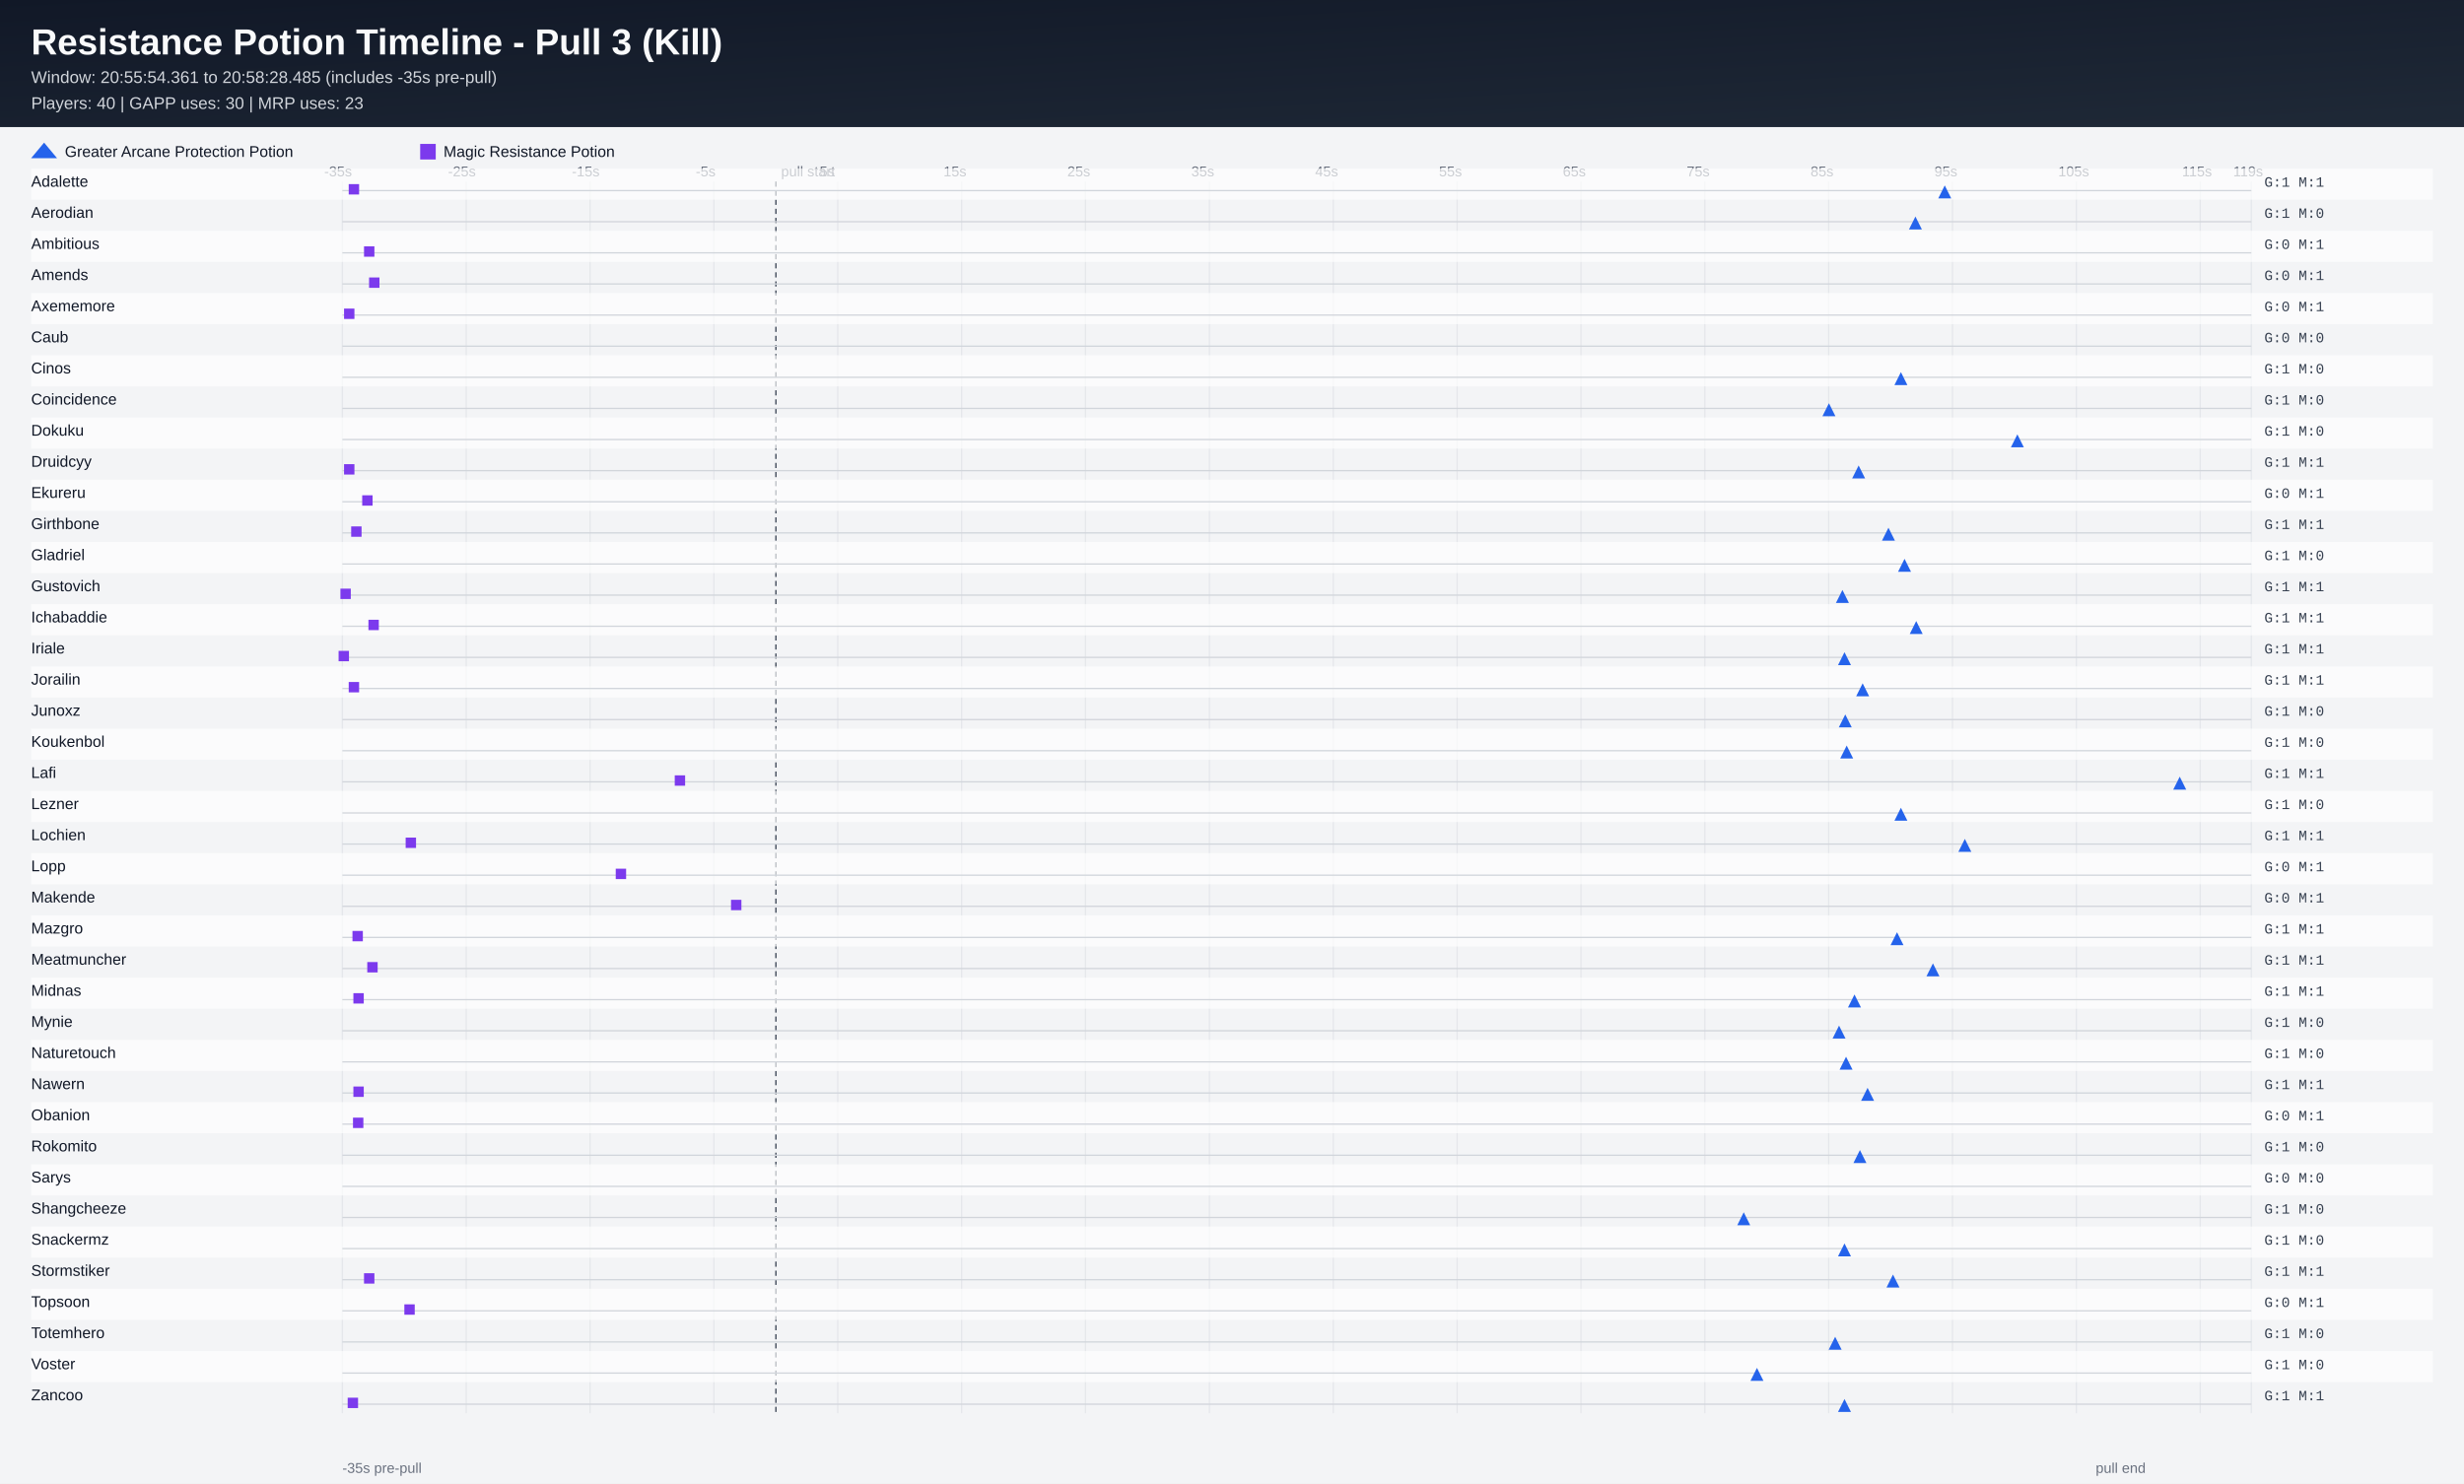
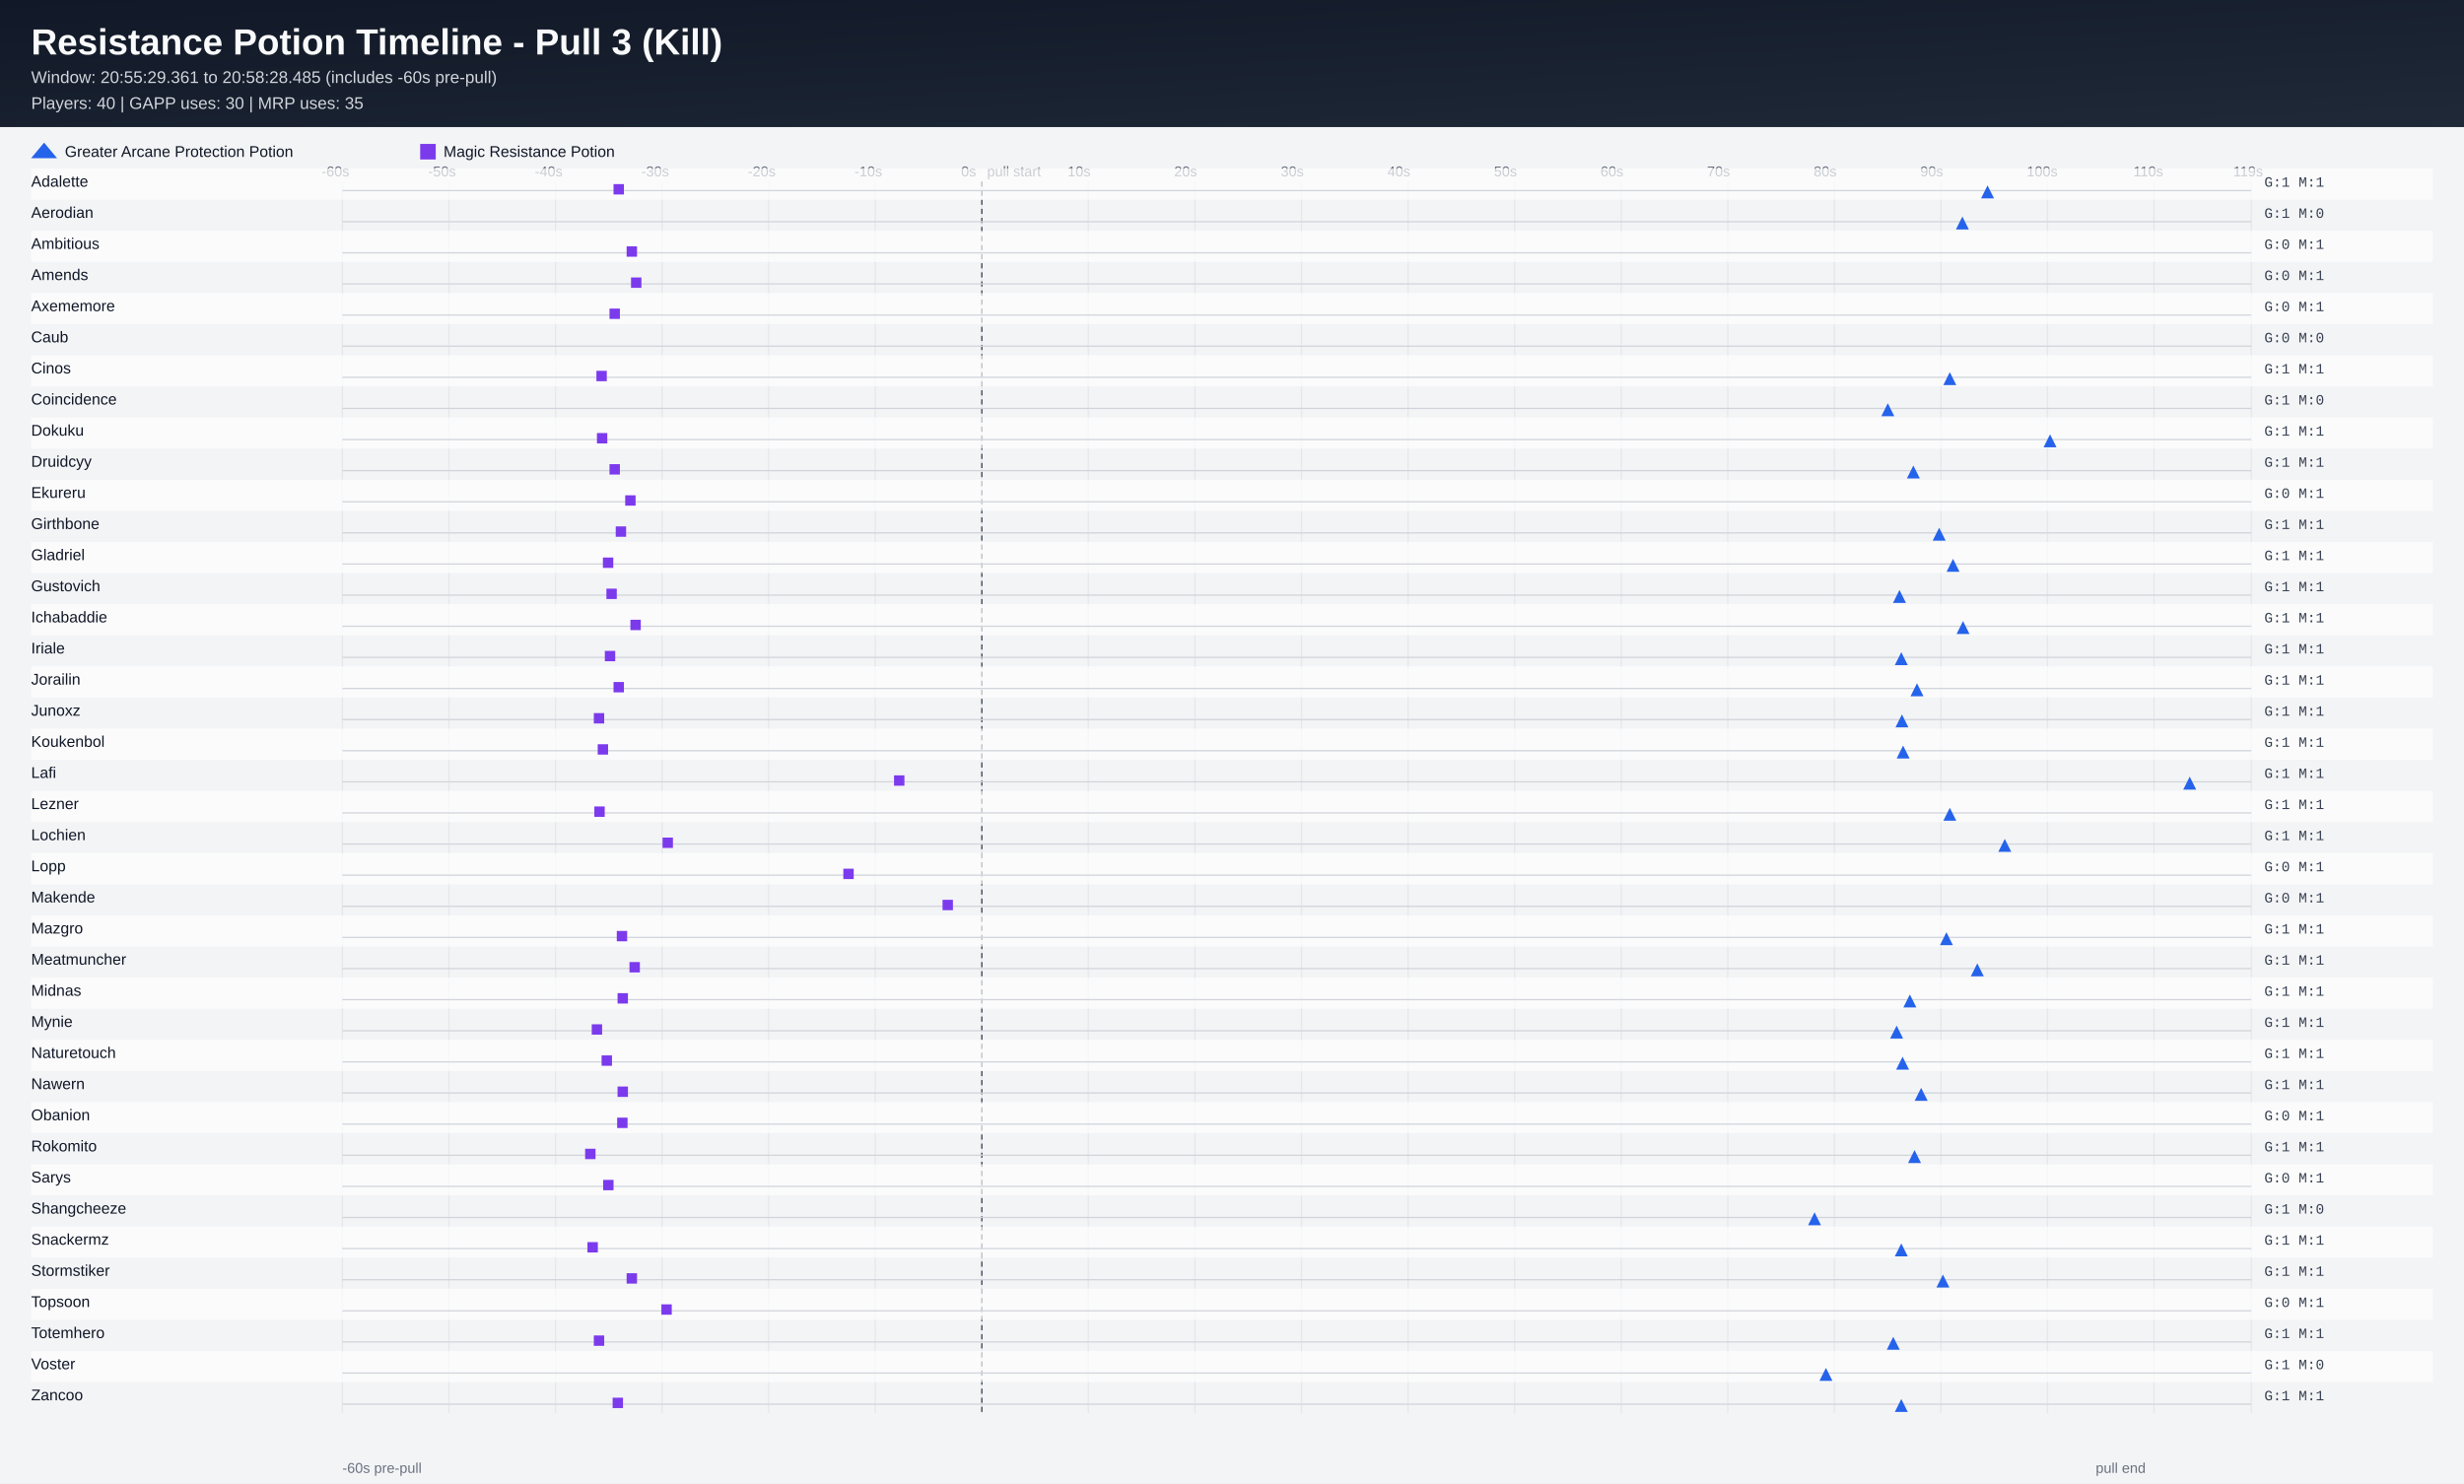
<svg xmlns="http://www.w3.org/2000/svg" width="1900" height="1144" viewBox="0 0 1900 1144">
  <defs>
    <linearGradient id="g" x1="0" y1="0" x2="1" y2="1">
      <stop offset="0%" stop-color="#111827" />
      <stop offset="100%" stop-color="#1f2937" />
    </linearGradient>
  </defs>
  <style>
.title{font:700 28px Arial,sans-serif;fill:#f9fafb;}
.sub{font:400 13px Arial,sans-serif;fill:#d1d5db;}
.legend{font:12px Arial,sans-serif;fill:#111827;}
.name{font:12px Arial,sans-serif;fill:#111827;}
.axis{font:11px Arial,sans-serif;fill:#6b7280;}
.count{font:11px "Courier New", monospace;fill:#374151;}
</style>
  <rect x="0" y="0" width="1900" height="1144" fill="#f3f4f6" />
  <rect x="0" y="0" width="1900" height="98" fill="url(#g)" />
  <text x="24" y="42" class="title">Resistance Potion Timeline - Pull 3 (Kill)</text>
-   <text x="24" y="64" class="sub">Window: 20:55:54.361 to 20:58:28.485 (includes -35s pre-pull)</text>
-   <text x="24" y="84" class="sub">Players: 40 | GAPP uses: 30 | MRP uses: 23</text>
+   <text x="24" y="64" class="sub">Window: 20:55:29.361 to 20:58:28.485 (includes -60s pre-pull)</text>
+   <text x="24" y="84" class="sub">Players: 40 | GAPP uses: 30 | MRP uses: 35</text>
  <polygon points="24,122 34,110 44,122" fill="#2563eb" />
  <text x="50" y="121" class="legend">Greater Arcane Protection Potion</text>
  <rect x="324" y="111" width="12" height="12" fill="#7c3aed" />
  <text x="342" y="121" class="legend">Magic Resistance Potion</text>
  <line x1="264.0" y1="140" x2="264.0" y2="1090" stroke="#e5e7eb" />
-   <text x="250.0" y="136" class="axis">-35s</text>
-   <line x1="359.5" y1="140" x2="359.5" y2="1090" stroke="#e5e7eb" />
-   <text x="345.5" y="136" class="axis">-25s</text>
-   <line x1="455.0" y1="140" x2="455.0" y2="1090" stroke="#e5e7eb" />
-   <text x="441.0" y="136" class="axis">-15s</text>
-   <line x1="550.5" y1="140" x2="550.5" y2="1090" stroke="#e5e7eb" />
-   <text x="536.5" y="136" class="axis">-5s</text>
-   <line x1="646.0" y1="140" x2="646.0" y2="1090" stroke="#e5e7eb" />
-   <text x="632.0" y="136" class="axis">5s</text>
-   <line x1="741.5" y1="140" x2="741.5" y2="1090" stroke="#e5e7eb" />
-   <text x="727.5" y="136" class="axis">15s</text>
-   <line x1="837.0" y1="140" x2="837.0" y2="1090" stroke="#e5e7eb" />
-   <text x="823.0" y="136" class="axis">25s</text>
-   <line x1="932.6" y1="140" x2="932.6" y2="1090" stroke="#e5e7eb" />
-   <text x="918.6" y="136" class="axis">35s</text>
-   <line x1="1028.1" y1="140" x2="1028.1" y2="1090" stroke="#e5e7eb" />
-   <text x="1014.1" y="136" class="axis">45s</text>
-   <line x1="1123.6" y1="140" x2="1123.6" y2="1090" stroke="#e5e7eb" />
-   <text x="1109.6" y="136" class="axis">55s</text>
-   <line x1="1219.1" y1="140" x2="1219.1" y2="1090" stroke="#e5e7eb" />
-   <text x="1205.1" y="136" class="axis">65s</text>
-   <line x1="1314.6" y1="140" x2="1314.6" y2="1090" stroke="#e5e7eb" />
-   <text x="1300.6" y="136" class="axis">75s</text>
-   <line x1="1410.1" y1="140" x2="1410.1" y2="1090" stroke="#e5e7eb" />
-   <text x="1396.1" y="136" class="axis">85s</text>
-   <line x1="1505.6" y1="140" x2="1505.6" y2="1090" stroke="#e5e7eb" />
-   <text x="1491.6" y="136" class="axis">95s</text>
-   <line x1="1601.1" y1="140" x2="1601.1" y2="1090" stroke="#e5e7eb" />
-   <text x="1587.1" y="136" class="axis">105s</text>
-   <line x1="1696.6" y1="140" x2="1696.6" y2="1090" stroke="#e5e7eb" />
-   <text x="1682.6" y="136" class="axis">115s</text>
+   <text x="248.0" y="136" class="axis">-60s</text>
+   <line x1="346.2" y1="140" x2="346.2" y2="1090" stroke="#e5e7eb" />
+   <text x="330.2" y="136" class="axis">-50s</text>
+   <line x1="428.4" y1="140" x2="428.4" y2="1090" stroke="#e5e7eb" />
+   <text x="412.4" y="136" class="axis">-40s</text>
+   <line x1="510.5" y1="140" x2="510.5" y2="1090" stroke="#e5e7eb" />
+   <text x="494.5" y="136" class="axis">-30s</text>
+   <line x1="592.7" y1="140" x2="592.7" y2="1090" stroke="#e5e7eb" />
+   <text x="576.7" y="136" class="axis">-20s</text>
+   <line x1="674.9" y1="140" x2="674.9" y2="1090" stroke="#e5e7eb" />
+   <text x="658.9" y="136" class="axis">-10s</text>
+   <line x1="757.1" y1="140" x2="757.1" y2="1090" stroke="#e5e7eb" />
+   <text x="741.1" y="136" class="axis">0s</text>
+   <line x1="839.2" y1="140" x2="839.2" y2="1090" stroke="#e5e7eb" />
+   <text x="823.2" y="136" class="axis">10s</text>
+   <line x1="921.4" y1="140" x2="921.4" y2="1090" stroke="#e5e7eb" />
+   <text x="905.4" y="136" class="axis">20s</text>
+   <line x1="1003.6" y1="140" x2="1003.6" y2="1090" stroke="#e5e7eb" />
+   <text x="987.6" y="136" class="axis">30s</text>
+   <line x1="1085.8" y1="140" x2="1085.8" y2="1090" stroke="#e5e7eb" />
+   <text x="1069.8" y="136" class="axis">40s</text>
+   <line x1="1168.0" y1="140" x2="1168.0" y2="1090" stroke="#e5e7eb" />
+   <text x="1152.0" y="136" class="axis">50s</text>
+   <line x1="1250.1" y1="140" x2="1250.1" y2="1090" stroke="#e5e7eb" />
+   <text x="1234.1" y="136" class="axis">60s</text>
+   <line x1="1332.3" y1="140" x2="1332.3" y2="1090" stroke="#e5e7eb" />
+   <text x="1316.3" y="136" class="axis">70s</text>
+   <line x1="1414.5" y1="140" x2="1414.5" y2="1090" stroke="#e5e7eb" />
+   <text x="1398.5" y="136" class="axis">80s</text>
+   <line x1="1496.7" y1="140" x2="1496.7" y2="1090" stroke="#e5e7eb" />
+   <text x="1480.7" y="136" class="axis">90s</text>
+   <line x1="1578.8" y1="140" x2="1578.8" y2="1090" stroke="#e5e7eb" />
+   <text x="1562.8" y="136" class="axis">100s</text>
+   <line x1="1661.0" y1="140" x2="1661.0" y2="1090" stroke="#e5e7eb" />
+   <text x="1645.0" y="136" class="axis">110s</text>
  <line x1="1736.0" y1="140" x2="1736.0" y2="1090" stroke="#e5e7eb" />
  <text x="1722.0" y="136" class="axis">119s</text>
-   <line x1="598.3" y1="140" x2="598.3" y2="1090" stroke="#374151" stroke-dasharray="4 3" />
-   <text x="602.3" y="136" class="axis">pull start</text>
+   <line x1="757.1" y1="140" x2="757.1" y2="1090" stroke="#374151" stroke-dasharray="4 3" />
+   <text x="761.1" y="136" class="axis">pull start</text>
  <rect x="24" y="130" width="1852" height="24" fill="#ffffff" opacity="0.65" />
  <text x="24" y="144" class="name">Adalette</text>
  <line x1="264" y1="147" x2="1736" y2="147" stroke="#d1d5db" />
-   <polygon points="1494.6,153 1499.6,143 1504.6,153" fill="#2563eb" />
-   <rect x="268.9" y="142" width="8" height="8" fill="#7c3aed" />
-   <text x="1746" y="144" class="count">G:1 M:1</text>
+   <polygon points="1527.6,153 1532.6,143 1537.6,153" fill="#2563eb" />
+   <rect x="473.1" y="142" width="8" height="8" fill="#7c3aed" />
+   <text x="1746" y="144" class="count">G:1 M:1 </text>
  <text x="24" y="168" class="name">Aerodian</text>
  <line x1="264" y1="171" x2="1736" y2="171" stroke="#d1d5db" />
-   <polygon points="1472.0,177 1477.0,167 1482.0,177" fill="#2563eb" />
-   <text x="1746" y="168" class="count">G:1 M:0</text>
+   <polygon points="1508.2,177 1513.2,167 1518.2,177" fill="#2563eb" />
+   <text x="1746" y="168" class="count">G:1 M:0 </text>
  <rect x="24" y="178" width="1852" height="24" fill="#ffffff" opacity="0.65" />
  <text x="24" y="192" class="name">Ambitious</text>
  <line x1="264" y1="195" x2="1736" y2="195" stroke="#d1d5db" />
-   <rect x="280.7" y="190" width="8" height="8" fill="#7c3aed" />
-   <text x="1746" y="192" class="count">G:0 M:1</text>
+   <rect x="483.2" y="190" width="8" height="8" fill="#7c3aed" />
+   <text x="1746" y="192" class="count">G:0 M:1 </text>
  <text x="24" y="216" class="name">Amends</text>
  <line x1="264" y1="219" x2="1736" y2="219" stroke="#d1d5db" />
-   <rect x="284.6" y="214" width="8" height="8" fill="#7c3aed" />
-   <text x="1746" y="216" class="count">G:0 M:1</text>
+   <rect x="486.6" y="214" width="8" height="8" fill="#7c3aed" />
+   <text x="1746" y="216" class="count">G:0 M:1 </text>
  <rect x="24" y="226" width="1852" height="24" fill="#ffffff" opacity="0.65" />
  <text x="24" y="240" class="name">Axememore</text>
  <line x1="264" y1="243" x2="1736" y2="243" stroke="#d1d5db" />
-   <rect x="265.3" y="238" width="8" height="8" fill="#7c3aed" />
-   <text x="1746" y="240" class="count">G:0 M:1</text>
+   <rect x="470.0" y="238" width="8" height="8" fill="#7c3aed" />
+   <text x="1746" y="240" class="count">G:0 M:1 </text>
  <text x="24" y="264" class="name">Caub</text>
  <line x1="264" y1="267" x2="1736" y2="267" stroke="#d1d5db" />
-   <text x="1746" y="264" class="count">G:0 M:0</text>
+   <text x="1746" y="264" class="count">G:0 M:0 </text>
  <rect x="24" y="274" width="1852" height="24" fill="#ffffff" opacity="0.65" />
  <text x="24" y="288" class="name">Cinos</text>
  <line x1="264" y1="291" x2="1736" y2="291" stroke="#d1d5db" />
-   <polygon points="1460.8,297 1465.8,287 1470.8,297" fill="#2563eb" />
-   <text x="1746" y="288" class="count">G:1 M:0</text>
+   <polygon points="1498.5,297 1503.5,287 1508.5,297" fill="#2563eb" />
+   <rect x="459.9" y="286" width="8" height="8" fill="#7c3aed" />
+   <text x="1746" y="288" class="count">G:1 M:1 </text>
  <text x="24" y="312" class="name">Coincidence</text>
  <line x1="264" y1="315" x2="1736" y2="315" stroke="#d1d5db" />
-   <polygon points="1405.3,321 1410.3,311 1415.3,321" fill="#2563eb" />
-   <text x="1746" y="312" class="count">G:1 M:0</text>
+   <polygon points="1450.7,321 1455.7,311 1460.7,321" fill="#2563eb" />
+   <text x="1746" y="312" class="count">G:1 M:0 </text>
  <rect x="24" y="322" width="1852" height="24" fill="#ffffff" opacity="0.65" />
  <text x="24" y="336" class="name">Dokuku</text>
  <line x1="264" y1="339" x2="1736" y2="339" stroke="#d1d5db" />
-   <polygon points="1550.6,345 1555.6,335 1560.6,345" fill="#2563eb" />
-   <text x="1746" y="336" class="count">G:1 M:0</text>
+   <polygon points="1575.8,345 1580.8,335 1585.8,345" fill="#2563eb" />
+   <rect x="460.3" y="334" width="8" height="8" fill="#7c3aed" />
+   <text x="1746" y="336" class="count">G:1 M:1 </text>
  <text x="24" y="360" class="name">Druidcyy</text>
  <line x1="264" y1="363" x2="1736" y2="363" stroke="#d1d5db" />
-   <polygon points="1428.2,369 1433.2,359 1438.2,369" fill="#2563eb" />
-   <rect x="265.3" y="358" width="8" height="8" fill="#7c3aed" />
-   <text x="1746" y="360" class="count">G:1 M:1</text>
+   <polygon points="1470.4,369 1475.4,359 1480.4,369" fill="#2563eb" />
+   <rect x="470.0" y="358" width="8" height="8" fill="#7c3aed" />
+   <text x="1746" y="360" class="count">G:1 M:1 </text>
  <rect x="24" y="370" width="1852" height="24" fill="#ffffff" opacity="0.65" />
  <text x="24" y="384" class="name">Ekureru</text>
  <line x1="264" y1="387" x2="1736" y2="387" stroke="#d1d5db" />
-   <rect x="279.3" y="382" width="8" height="8" fill="#7c3aed" />
-   <text x="1746" y="384" class="count">G:0 M:1</text>
+   <rect x="482.1" y="382" width="8" height="8" fill="#7c3aed" />
+   <text x="1746" y="384" class="count">G:0 M:1 </text>
  <text x="24" y="408" class="name">Girthbone</text>
  <line x1="264" y1="411" x2="1736" y2="411" stroke="#d1d5db" />
-   <polygon points="1451.2,417 1456.2,407 1461.2,417" fill="#2563eb" />
-   <rect x="270.8" y="406" width="8" height="8" fill="#7c3aed" />
-   <text x="1746" y="408" class="count">G:1 M:1</text>
+   <polygon points="1490.3,417 1495.3,407 1500.3,417" fill="#2563eb" />
+   <rect x="474.8" y="406" width="8" height="8" fill="#7c3aed" />
+   <text x="1746" y="408" class="count">G:1 M:1 </text>
  <rect x="24" y="418" width="1852" height="24" fill="#ffffff" opacity="0.65" />
  <text x="24" y="432" class="name">Gladriel</text>
  <line x1="264" y1="435" x2="1736" y2="435" stroke="#d1d5db" />
-   <polygon points="1463.6,441 1468.6,431 1473.6,441" fill="#2563eb" />
-   <text x="1746" y="432" class="count">G:1 M:0</text>
+   <polygon points="1501.0,441 1506.0,431 1511.0,441" fill="#2563eb" />
+   <rect x="464.9" y="430" width="8" height="8" fill="#7c3aed" />
+   <text x="1746" y="432" class="count">G:1 M:1 </text>
  <text x="24" y="456" class="name">Gustovich</text>
  <line x1="264" y1="459" x2="1736" y2="459" stroke="#d1d5db" />
-   <polygon points="1415.7,465 1420.7,455 1425.7,465" fill="#2563eb" />
-   <rect x="262.5" y="454" width="8" height="8" fill="#7c3aed" />
-   <text x="1746" y="456" class="count">G:1 M:1</text>
+   <polygon points="1459.7,465 1464.7,455 1469.7,465" fill="#2563eb" />
+   <rect x="467.6" y="454" width="8" height="8" fill="#7c3aed" />
+   <text x="1746" y="456" class="count">G:1 M:1 </text>
  <rect x="24" y="466" width="1852" height="24" fill="#ffffff" opacity="0.65" />
  <text x="24" y="480" class="name">Ichabaddie</text>
  <line x1="264" y1="483" x2="1736" y2="483" stroke="#d1d5db" />
-   <polygon points="1472.6,489 1477.6,479 1482.6,489" fill="#2563eb" />
-   <rect x="284.1" y="478" width="8" height="8" fill="#7c3aed" />
-   <text x="1746" y="480" class="count">G:1 M:1</text>
+   <polygon points="1508.7,489 1513.7,479 1518.7,489" fill="#2563eb" />
+   <rect x="486.1" y="478" width="8" height="8" fill="#7c3aed" />
+   <text x="1746" y="480" class="count">G:1 M:1 </text>
  <text x="24" y="504" class="name">Iriale</text>
  <line x1="264" y1="507" x2="1736" y2="507" stroke="#d1d5db" />
-   <polygon points="1417.3,513 1422.3,503 1427.3,513" fill="#2563eb" />
-   <rect x="261.1" y="502" width="8" height="8" fill="#7c3aed" />
-   <text x="1746" y="504" class="count">G:1 M:1</text>
+   <polygon points="1461.1,513 1466.1,503 1471.1,513" fill="#2563eb" />
+   <rect x="466.4" y="502" width="8" height="8" fill="#7c3aed" />
+   <text x="1746" y="504" class="count">G:1 M:1 </text>
  <rect x="24" y="514" width="1852" height="24" fill="#ffffff" opacity="0.65" />
  <text x="24" y="528" class="name">Jorailin</text>
  <line x1="264" y1="531" x2="1736" y2="531" stroke="#d1d5db" />
-   <polygon points="1431.3,537 1436.3,527 1441.3,537" fill="#2563eb" />
-   <rect x="268.9" y="526" width="8" height="8" fill="#7c3aed" />
-   <text x="1746" y="528" class="count">G:1 M:1</text>
+   <polygon points="1473.2,537 1478.2,527 1483.2,537" fill="#2563eb" />
+   <rect x="473.1" y="526" width="8" height="8" fill="#7c3aed" />
+   <text x="1746" y="528" class="count">G:1 M:1 </text>
  <text x="24" y="552" class="name">Junoxz</text>
  <line x1="264" y1="555" x2="1736" y2="555" stroke="#d1d5db" />
-   <polygon points="1417.9,561 1422.9,551 1427.9,561" fill="#2563eb" />
-   <text x="1746" y="552" class="count">G:1 M:0</text>
+   <polygon points="1461.6,561 1466.6,551 1471.6,561" fill="#2563eb" />
+   <rect x="457.9" y="550" width="8" height="8" fill="#7c3aed" />
+   <text x="1746" y="552" class="count">G:1 M:1 </text>
  <rect x="24" y="562" width="1852" height="24" fill="#ffffff" opacity="0.65" />
  <text x="24" y="576" class="name">Koukenbol</text>
  <line x1="264" y1="579" x2="1736" y2="579" stroke="#d1d5db" />
-   <polygon points="1419.0,585 1424.0,575 1429.0,585" fill="#2563eb" />
-   <text x="1746" y="576" class="count">G:1 M:0</text>
+   <polygon points="1462.5,585 1467.5,575 1472.5,585" fill="#2563eb" />
+   <rect x="460.9" y="574" width="8" height="8" fill="#7c3aed" />
+   <text x="1746" y="576" class="count">G:1 M:1 </text>
  <text x="24" y="600" class="name">Lafi</text>
  <line x1="264" y1="603" x2="1736" y2="603" stroke="#d1d5db" />
-   <polygon points="1675.8,609 1680.8,599 1685.8,609" fill="#2563eb" />
-   <rect x="520.3" y="598" width="8" height="8" fill="#7c3aed" />
-   <text x="1746" y="600" class="count">G:1 M:1</text>
+   <polygon points="1683.5,609 1688.5,599 1693.5,609" fill="#2563eb" />
+   <rect x="689.4" y="598" width="8" height="8" fill="#7c3aed" />
+   <text x="1746" y="600" class="count">G:1 M:1 </text>
  <rect x="24" y="610" width="1852" height="24" fill="#ffffff" opacity="0.65" />
  <text x="24" y="624" class="name">Lezner</text>
  <line x1="264" y1="627" x2="1736" y2="627" stroke="#d1d5db" />
-   <polygon points="1460.8,633 1465.8,623 1470.8,633" fill="#2563eb" />
-   <text x="1746" y="624" class="count">G:1 M:0</text>
+   <polygon points="1498.5,633 1503.5,623 1508.5,633" fill="#2563eb" />
+   <rect x="458.3" y="622" width="8" height="8" fill="#7c3aed" />
+   <text x="1746" y="624" class="count">G:1 M:1 </text>
  <text x="24" y="648" class="name">Lochien</text>
  <line x1="264" y1="651" x2="1736" y2="651" stroke="#d1d5db" />
-   <polygon points="1510.1,657 1515.1,647 1520.1,657" fill="#2563eb" />
-   <rect x="312.8" y="646" width="8" height="8" fill="#7c3aed" />
-   <text x="1746" y="648" class="count">G:1 M:1</text>
+   <polygon points="1540.9,657 1545.9,647 1550.9,657" fill="#2563eb" />
+   <rect x="510.9" y="646" width="8" height="8" fill="#7c3aed" />
+   <text x="1746" y="648" class="count">G:1 M:1 </text>
  <rect x="24" y="658" width="1852" height="24" fill="#ffffff" opacity="0.65" />
  <text x="24" y="672" class="name">Lopp</text>
  <line x1="264" y1="675" x2="1736" y2="675" stroke="#d1d5db" />
-   <rect x="474.8" y="670" width="8" height="8" fill="#7c3aed" />
-   <text x="1746" y="672" class="count">G:0 M:1</text>
+   <rect x="650.3" y="670" width="8" height="8" fill="#7c3aed" />
+   <text x="1746" y="672" class="count">G:0 M:1 </text>
  <text x="24" y="696" class="name">Makende</text>
  <line x1="264" y1="699" x2="1736" y2="699" stroke="#d1d5db" />
-   <rect x="563.7" y="694" width="8" height="8" fill="#7c3aed" />
-   <text x="1746" y="696" class="count">G:0 M:1</text>
+   <rect x="726.8" y="694" width="8" height="8" fill="#7c3aed" />
+   <text x="1746" y="696" class="count">G:0 M:1 </text>
  <rect x="24" y="706" width="1852" height="24" fill="#ffffff" opacity="0.65" />
  <text x="24" y="720" class="name">Mazgro</text>
  <line x1="264" y1="723" x2="1736" y2="723" stroke="#d1d5db" />
-   <polygon points="1457.8,729 1462.8,719 1467.8,729" fill="#2563eb" />
-   <rect x="271.8" y="718" width="8" height="8" fill="#7c3aed" />
-   <text x="1746" y="720" class="count">G:1 M:1</text>
+   <polygon points="1495.9,729 1500.9,719 1505.9,729" fill="#2563eb" />
+   <rect x="475.6" y="718" width="8" height="8" fill="#7c3aed" />
+   <text x="1746" y="720" class="count">G:1 M:1 </text>
  <text x="24" y="744" class="name">Meatmuncher</text>
  <line x1="264" y1="747" x2="1736" y2="747" stroke="#d1d5db" />
-   <polygon points="1485.5,753 1490.5,743 1495.5,753" fill="#2563eb" />
-   <rect x="283.2" y="742" width="8" height="8" fill="#7c3aed" />
-   <text x="1746" y="744" class="count">G:1 M:1</text>
+   <polygon points="1519.7,753 1524.7,743 1529.7,753" fill="#2563eb" />
+   <rect x="485.4" y="742" width="8" height="8" fill="#7c3aed" />
+   <text x="1746" y="744" class="count">G:1 M:1 </text>
  <rect x="24" y="754" width="1852" height="24" fill="#ffffff" opacity="0.65" />
  <text x="24" y="768" class="name">Midnas</text>
  <line x1="264" y1="771" x2="1736" y2="771" stroke="#d1d5db" />
-   <polygon points="1425.0,777 1430.0,767 1435.0,777" fill="#2563eb" />
-   <rect x="272.5" y="766" width="8" height="8" fill="#7c3aed" />
-   <text x="1746" y="768" class="count">G:1 M:1</text>
+   <polygon points="1467.7,777 1472.7,767 1477.7,777" fill="#2563eb" />
+   <rect x="476.2" y="766" width="8" height="8" fill="#7c3aed" />
+   <text x="1746" y="768" class="count">G:1 M:1 </text>
  <text x="24" y="792" class="name">Mynie</text>
  <line x1="264" y1="795" x2="1736" y2="795" stroke="#d1d5db" />
-   <polygon points="1413.1,801 1418.1,791 1423.1,801" fill="#2563eb" />
-   <text x="1746" y="792" class="count">G:1 M:0</text>
+   <polygon points="1457.5,801 1462.5,791 1467.5,801" fill="#2563eb" />
+   <rect x="456.3" y="790" width="8" height="8" fill="#7c3aed" />
+   <text x="1746" y="792" class="count">G:1 M:1 </text>
  <rect x="24" y="802" width="1852" height="24" fill="#ffffff" opacity="0.65" />
  <text x="24" y="816" class="name">Naturetouch</text>
  <line x1="264" y1="819" x2="1736" y2="819" stroke="#d1d5db" />
-   <polygon points="1418.5,825 1423.5,815 1428.5,825" fill="#2563eb" />
-   <text x="1746" y="816" class="count">G:1 M:0</text>
+   <polygon points="1462.1,825 1467.1,815 1472.1,825" fill="#2563eb" />
+   <rect x="463.9" y="814" width="8" height="8" fill="#7c3aed" />
+   <text x="1746" y="816" class="count">G:1 M:1 </text>
  <text x="24" y="840" class="name">Nawern</text>
  <line x1="264" y1="843" x2="1736" y2="843" stroke="#d1d5db" />
-   <polygon points="1435.1,849 1440.1,839 1445.1,849" fill="#2563eb" />
-   <rect x="272.5" y="838" width="8" height="8" fill="#7c3aed" />
-   <text x="1746" y="840" class="count">G:1 M:1</text>
+   <polygon points="1476.4,849 1481.4,839 1486.4,849" fill="#2563eb" />
+   <rect x="476.2" y="838" width="8" height="8" fill="#7c3aed" />
+   <text x="1746" y="840" class="count">G:1 M:1 </text>
  <rect x="24" y="850" width="1852" height="24" fill="#ffffff" opacity="0.65" />
  <text x="24" y="864" class="name">Obanion</text>
  <line x1="264" y1="867" x2="1736" y2="867" stroke="#d1d5db" />
-   <rect x="272.2" y="862" width="8" height="8" fill="#7c3aed" />
-   <text x="1746" y="864" class="count">G:0 M:1</text>
+   <rect x="475.9" y="862" width="8" height="8" fill="#7c3aed" />
+   <text x="1746" y="864" class="count">G:0 M:1 </text>
  <text x="24" y="888" class="name">Rokomito</text>
  <line x1="264" y1="891" x2="1736" y2="891" stroke="#d1d5db" />
-   <polygon points="1429.2,897 1434.2,887 1439.2,897" fill="#2563eb" />
-   <text x="1746" y="888" class="count">G:1 M:0</text>
+   <polygon points="1471.3,897 1476.3,887 1481.3,897" fill="#2563eb" />
+   <rect x="451.2" y="886" width="8" height="8" fill="#7c3aed" />
+   <text x="1746" y="888" class="count">G:1 M:1 </text>
  <rect x="24" y="898" width="1852" height="24" fill="#ffffff" opacity="0.65" />
  <text x="24" y="912" class="name">Sarys</text>
  <line x1="264" y1="915" x2="1736" y2="915" stroke="#d1d5db" />
-   <text x="1746" y="912" class="count">G:0 M:0</text>
+   <rect x="465.1" y="910" width="8" height="8" fill="#7c3aed" />
+   <text x="1746" y="912" class="count">G:0 M:1 </text>
  <text x="24" y="936" class="name">Shangcheeze</text>
  <line x1="264" y1="939" x2="1736" y2="939" stroke="#d1d5db" />
-   <polygon points="1339.6,945 1344.6,935 1349.6,945" fill="#2563eb" />
-   <text x="1746" y="936" class="count">G:1 M:0</text>
+   <polygon points="1394.2,945 1399.2,935 1404.2,945" fill="#2563eb" />
+   <text x="1746" y="936" class="count">G:1 M:0 </text>
  <rect x="24" y="946" width="1852" height="24" fill="#ffffff" opacity="0.65" />
  <text x="24" y="960" class="name">Snackermz</text>
  <line x1="264" y1="963" x2="1736" y2="963" stroke="#d1d5db" />
-   <polygon points="1417.3,969 1422.3,959 1427.3,969" fill="#2563eb" />
-   <text x="1746" y="960" class="count">G:1 M:0</text>
+   <polygon points="1461.1,969 1466.1,959 1471.1,969" fill="#2563eb" />
+   <rect x="453.0" y="958" width="8" height="8" fill="#7c3aed" />
+   <text x="1746" y="960" class="count">G:1 M:1 </text>
  <text x="24" y="984" class="name">Stormstiker</text>
  <line x1="264" y1="987" x2="1736" y2="987" stroke="#d1d5db" />
-   <polygon points="1454.7,993 1459.7,983 1464.7,993" fill="#2563eb" />
-   <rect x="280.7" y="982" width="8" height="8" fill="#7c3aed" />
-   <text x="1746" y="984" class="count">G:1 M:1</text>
+   <polygon points="1493.2,993 1498.2,983 1503.2,993" fill="#2563eb" />
+   <rect x="483.2" y="982" width="8" height="8" fill="#7c3aed" />
+   <text x="1746" y="984" class="count">G:1 M:1 </text>
  <rect x="24" y="994" width="1852" height="24" fill="#ffffff" opacity="0.65" />
  <text x="24" y="1008" class="name">Topsoon</text>
  <line x1="264" y1="1011" x2="1736" y2="1011" stroke="#d1d5db" />
-   <rect x="311.8" y="1006" width="8" height="8" fill="#7c3aed" />
-   <text x="1746" y="1008" class="count">G:0 M:1</text>
+   <rect x="510.0" y="1006" width="8" height="8" fill="#7c3aed" />
+   <text x="1746" y="1008" class="count">G:0 M:1 </text>
  <text x="24" y="1032" class="name">Totemhero</text>
  <line x1="264" y1="1035" x2="1736" y2="1035" stroke="#d1d5db" />
-   <polygon points="1410.1,1041 1415.1,1031 1420.1,1041" fill="#2563eb" />
-   <text x="1746" y="1032" class="count">G:1 M:0</text>
+   <polygon points="1454.9,1041 1459.9,1031 1464.9,1041" fill="#2563eb" />
+   <rect x="457.9" y="1030" width="8" height="8" fill="#7c3aed" />
+   <text x="1746" y="1032" class="count">G:1 M:1 </text>
  <rect x="24" y="1042" width="1852" height="24" fill="#ffffff" opacity="0.65" />
  <text x="24" y="1056" class="name">Voster</text>
  <line x1="264" y1="1059" x2="1736" y2="1059" stroke="#d1d5db" />
-   <polygon points="1349.8,1065 1354.8,1055 1359.8,1065" fill="#2563eb" />
-   <text x="1746" y="1056" class="count">G:1 M:0</text>
+   <polygon points="1403.0,1065 1408.0,1055 1413.0,1065" fill="#2563eb" />
+   <text x="1746" y="1056" class="count">G:1 M:0 </text>
  <text x="24" y="1080" class="name">Zancoo</text>
  <line x1="264" y1="1083" x2="1736" y2="1083" stroke="#d1d5db" />
-   <polygon points="1417.3,1089 1422.3,1079 1427.3,1089" fill="#2563eb" />
-   <rect x="268.1" y="1078" width="8" height="8" fill="#7c3aed" />
-   <text x="1746" y="1080" class="count">G:1 M:1</text>
-   <text x="264" y="1136" class="axis">-35s pre-pull</text>
+   <polygon points="1461.1,1089 1466.1,1079 1471.1,1089" fill="#2563eb" />
+   <rect x="472.4" y="1078" width="8" height="8" fill="#7c3aed" />
+   <text x="1746" y="1080" class="count">G:1 M:1 </text>
+   <text x="264" y="1136" class="axis">-60s pre-pull</text>
  <text x="1616" y="1136" class="axis">pull end</text>
</svg>
